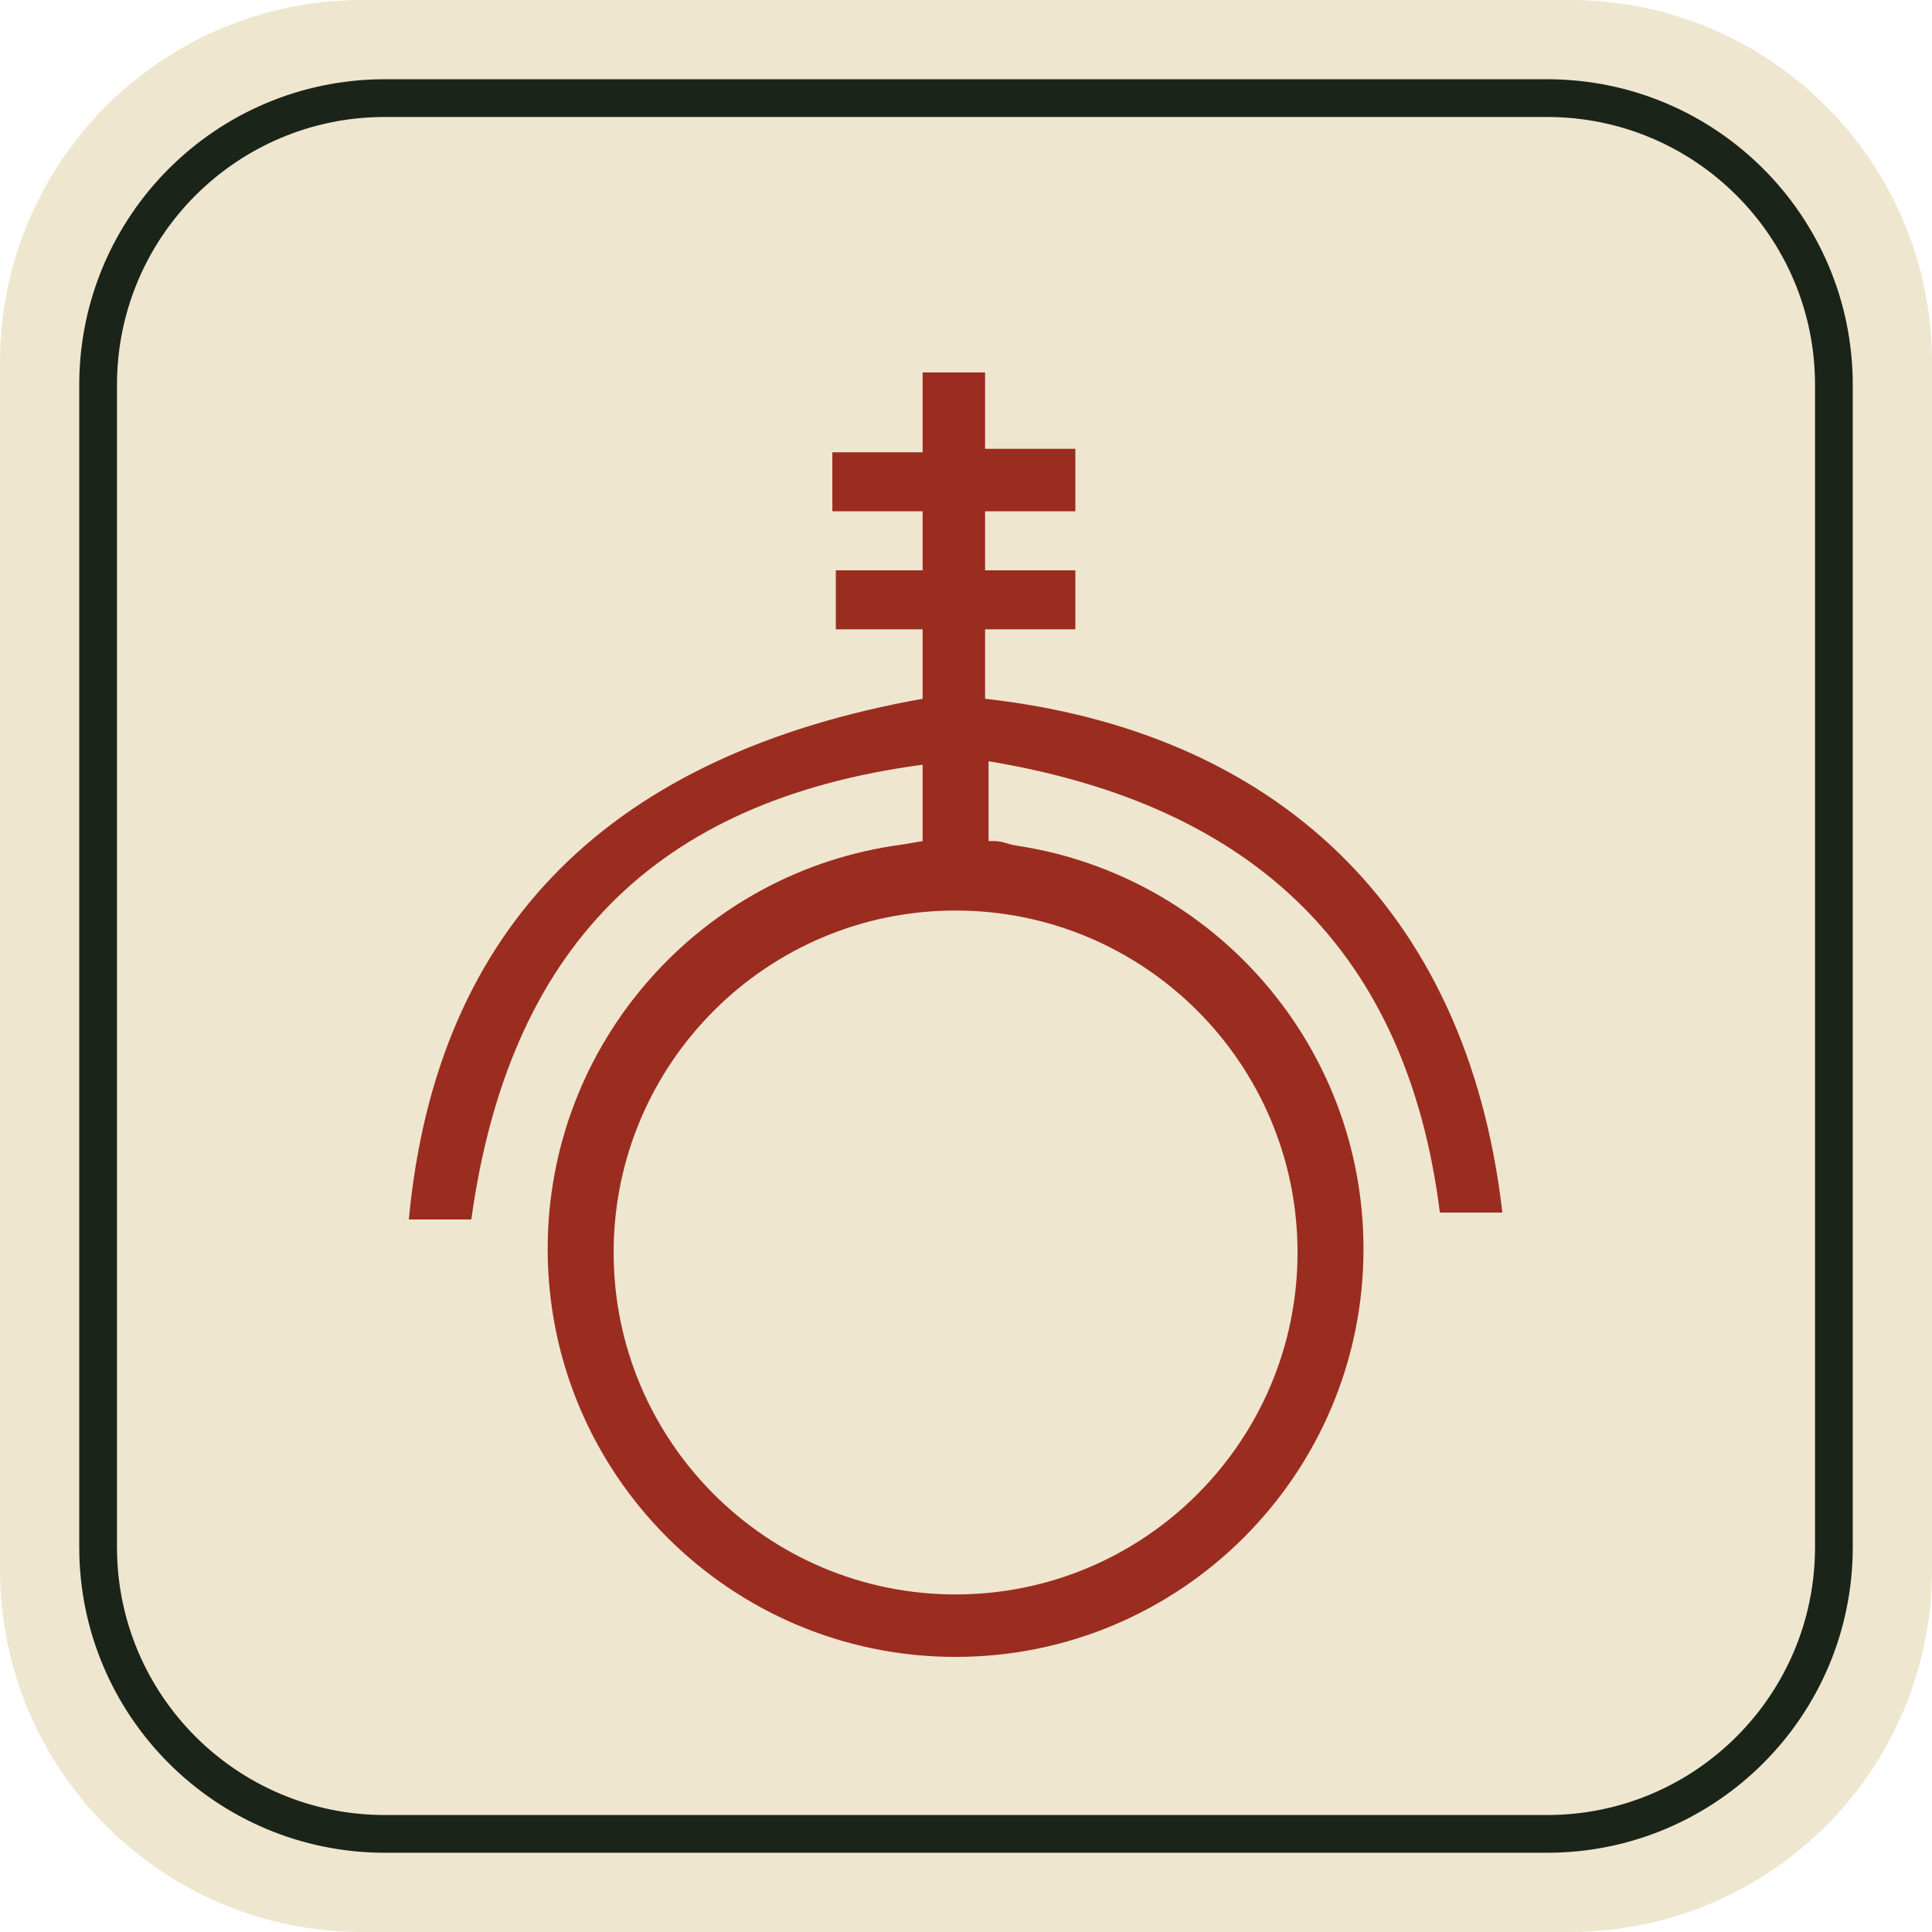
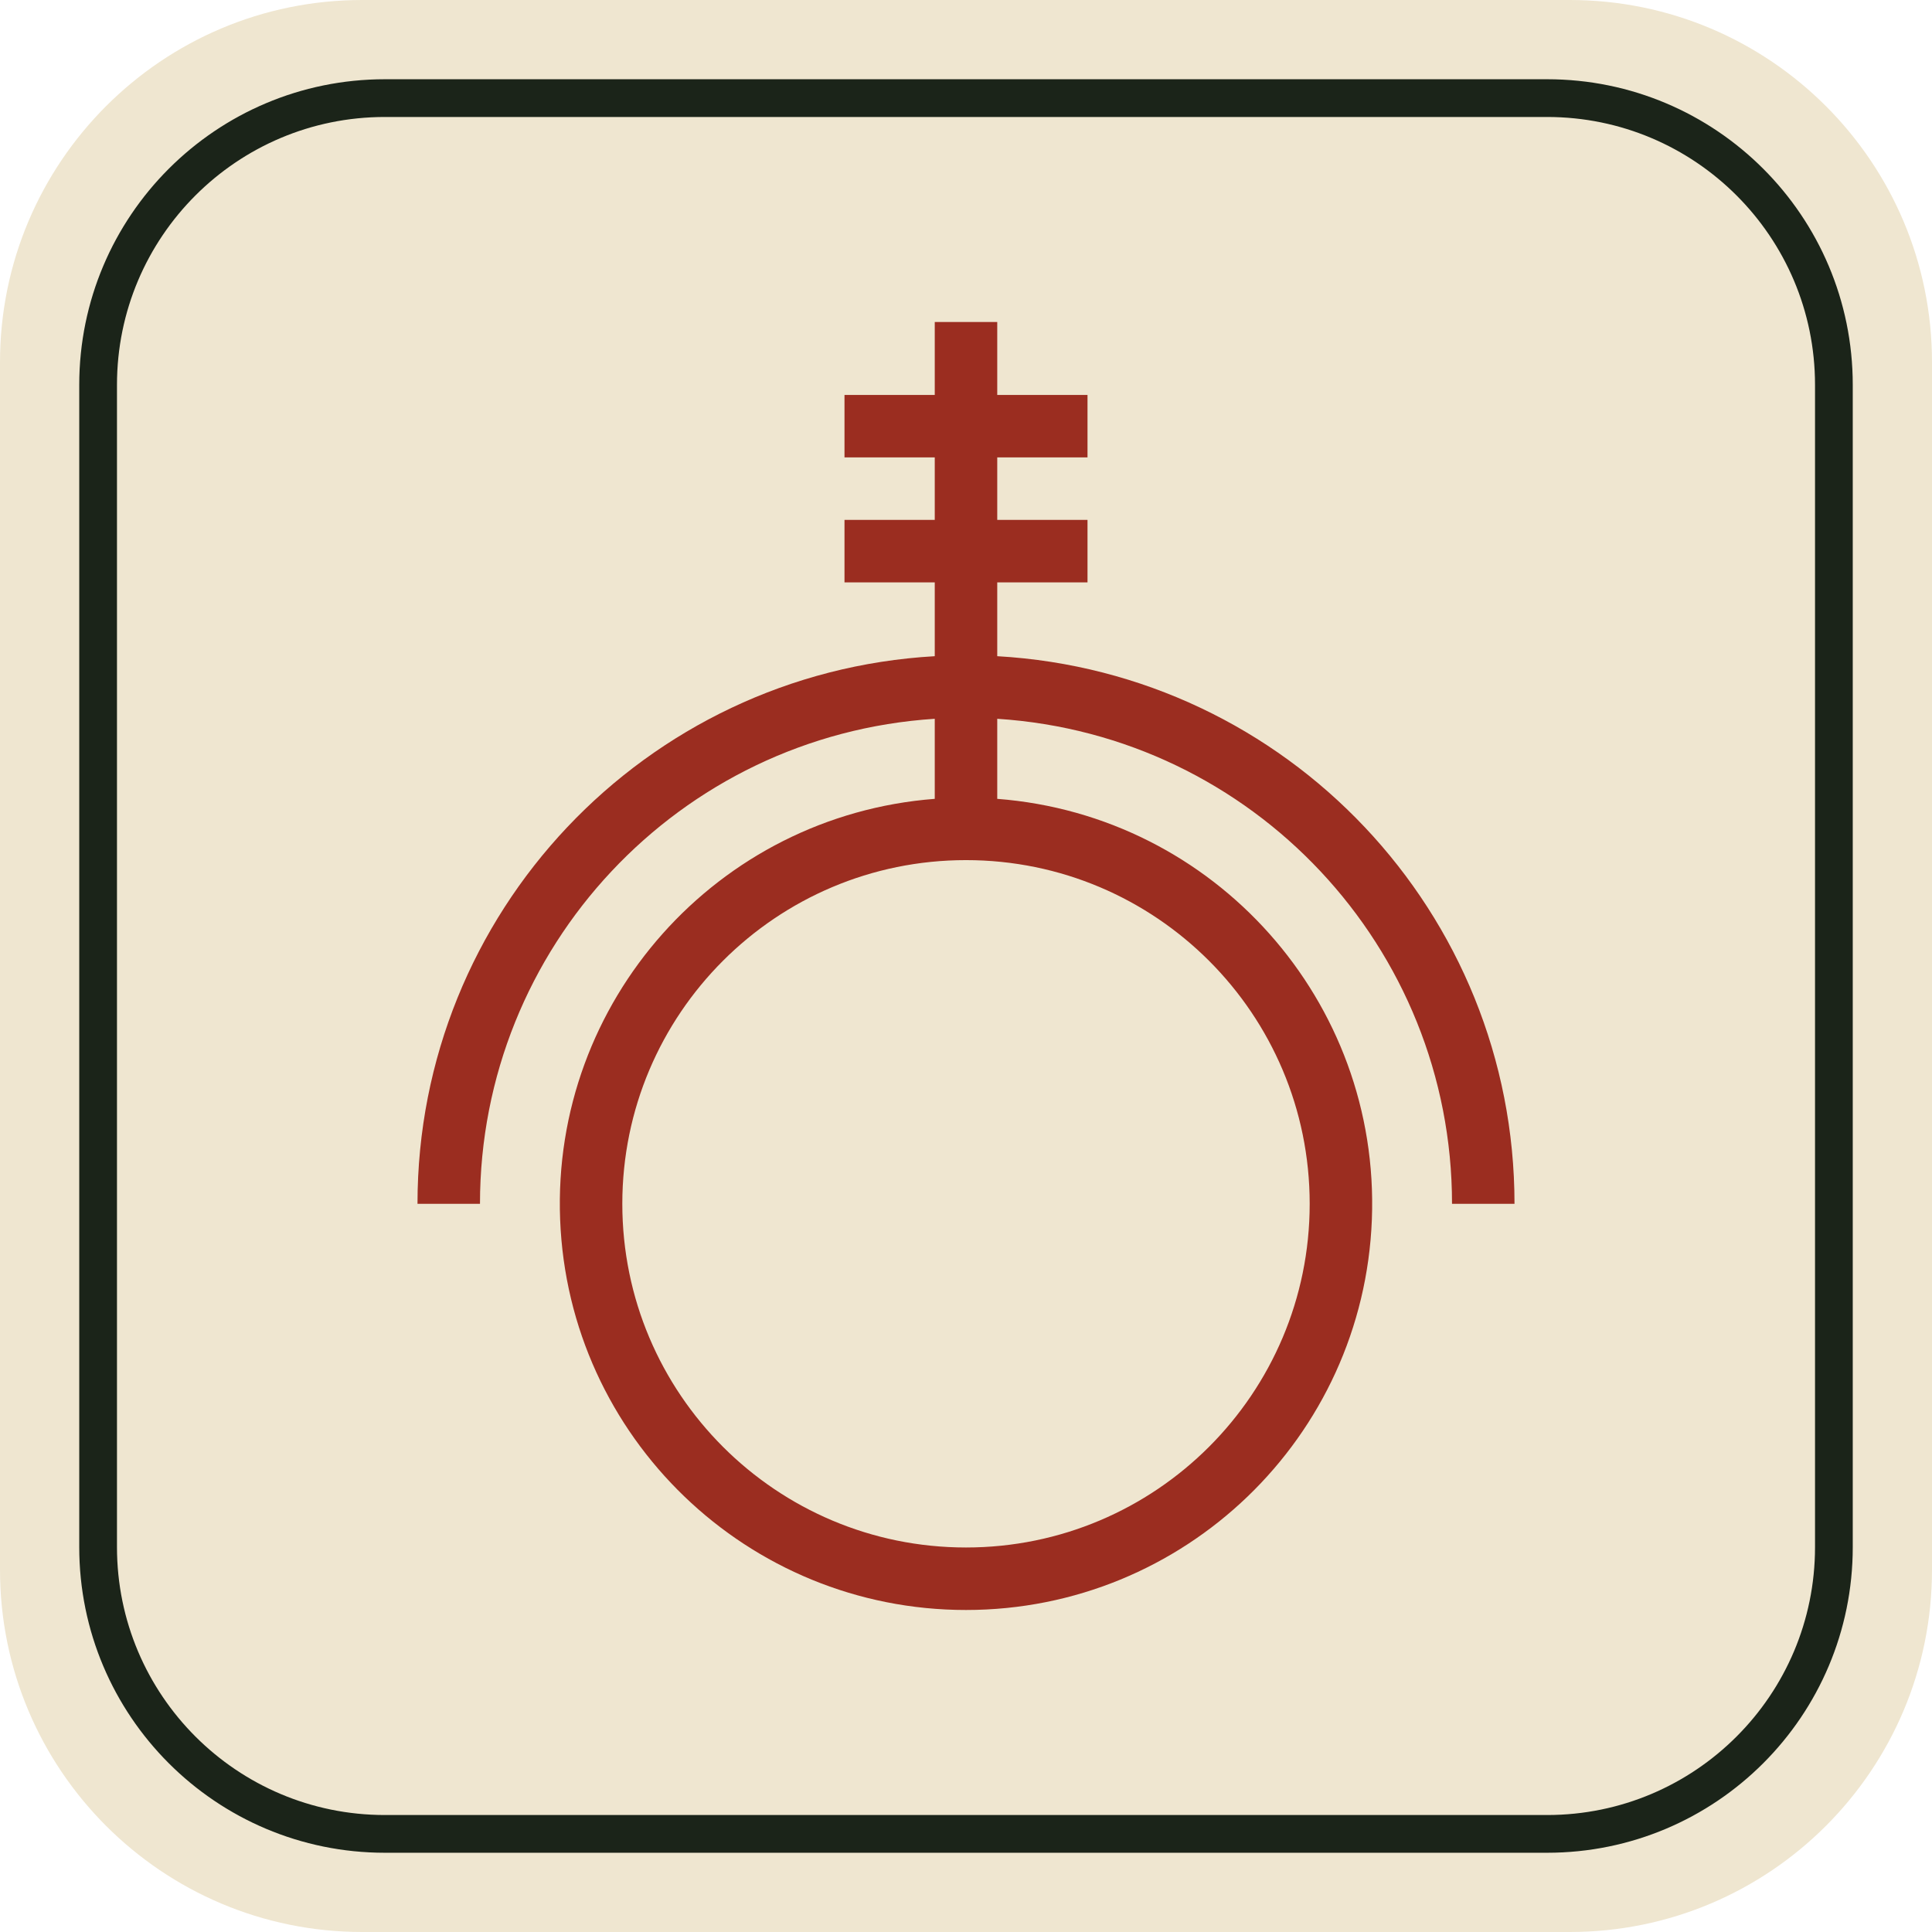
<svg xmlns="http://www.w3.org/2000/svg" viewBox="0 0 512 512">
  <rect width="512" height="512" rx="96" fill="#efe6d0" />
  <rect x="26" y="26" width="460" height="460" rx="76" fill="none" stroke="#1b2419" stroke-width="10" />
-   <g transform="translate(256 262) scale(0.92) translate(-205.5 -204.5)">
-     <path d="M186.935,163.024c1.83,-0.328 3.848,-0.669 6.065,-1.024l0,-22c-77.616,10.315 -119.236,53.48 -130,131l-18,0c8.029,-85.417 58.948,-134.056 148,-150l0,-20l-25,0l0,-17l25,0l0,-17l-26,0l0,-17l26,0l0,-23l18,0l0,22l26,0l0,18l-26,0l0,17l26,0l0,17l-26,0l0,20c82.809,9.243 138.835,59.577 149,148l-18,0c-9.378,-74.566 -52.801,-117.211 -130,-130l0,23c4.637,-0.159 4.107,0.696 8.491,1.371c56.323,8.67 99.509,57.396 99.509,116.129c0,64.85 -52.65,117.5 -117.5,117.5c-64.85,0 -117.5,-52.65 -117.5,-117.5c0,-59.574 44.431,-108.852 101.935,-116.476Zm15.565,18.976c-54.364,0 -98.5,44.136 -98.5,98.5c0,54.364 44.136,98.5 98.5,98.5c54.364,0 98.5,-44.136 98.5,-98.5c0,-54.364 -44.136,-98.5 -98.5,-98.5Z" fill="#9b2d20" fill-rule="evenodd" />
+   <g transform="translate(256 256) scale(0.92) translate(-205 -212.5)">
+     <path d="M196,27H214V48H240V66H214V84H240V102H214V123.26A158 158 0 0 1 363,281H345A140 140 0 0 0 214,141.29V164.35A117 117 0 1 1 196,164.35V141.29A140 140 0 0 0 65,281H47A158 158 0 0 1 196,123.26V102H170V84H196V66H170V48H196ZM205,182A99 99 0 1 0 205,380A99 99 0 1 0 205,182Z" fill="#9b2d20" fill-rule="evenodd" />
  </g>
</svg>
